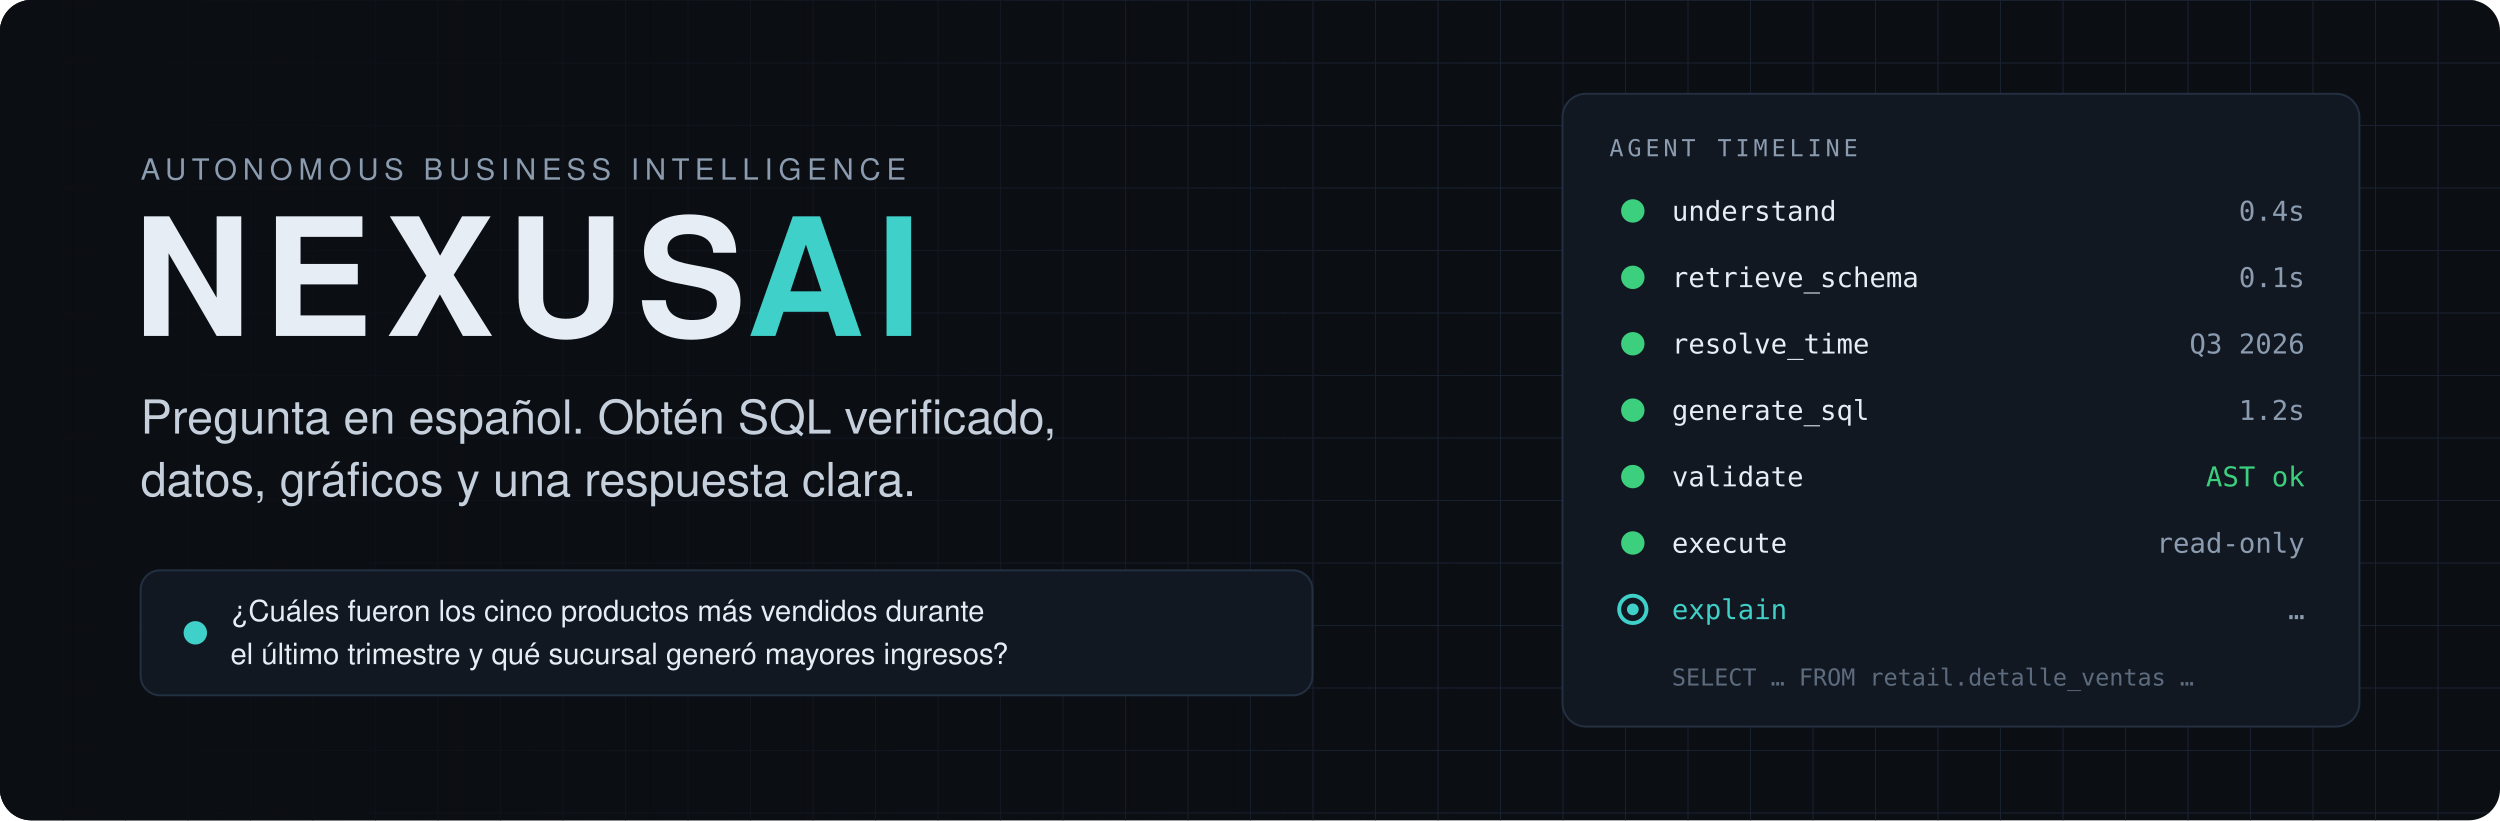
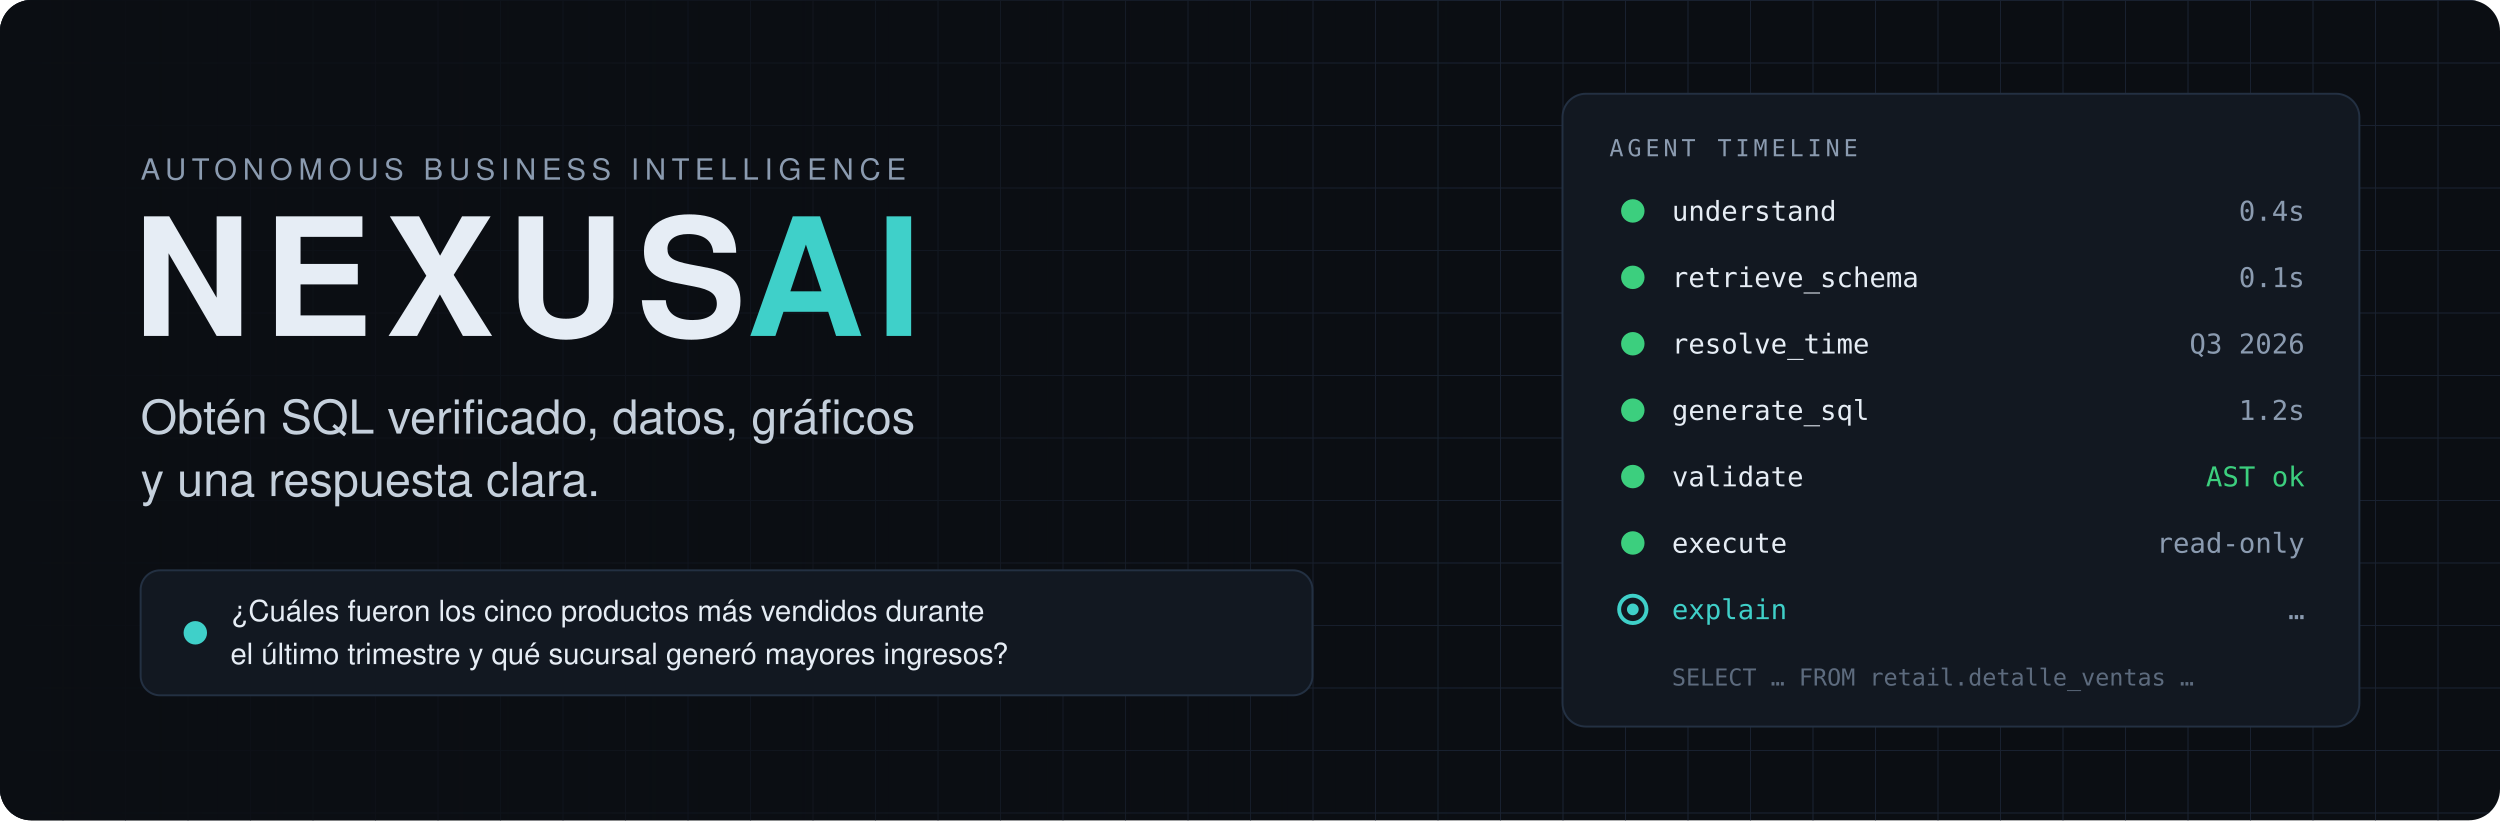
<svg xmlns="http://www.w3.org/2000/svg" width="1280" height="420" viewBox="0 0 1280 420" role="img" aria-labelledby="t d">
  <defs>
    <pattern id="grid" width="32" height="32" patternUnits="userSpaceOnUse">
      <path d="M32 0H0V32" fill="none" stroke="#1a2230" stroke-width="1" />
    </pattern>
    <linearGradient id="fade" x1="0" y1="0" x2="1" y2="0">
      <stop offset="0" stop-color="#0b0e13" stop-opacity="1" />
      <stop offset="0.55" stop-color="#0b0e13" stop-opacity="0.6" />
      <stop offset="1" stop-color="#0b0e13" stop-opacity="0" />
    </linearGradient>
    <linearGradient id="line" x1="0" y1="0" x2="0" y2="1">
      <stop offset="0" stop-color="#3fd0c9" />
      <stop offset="1" stop-color="#3fd0c9" stop-opacity="0.15" />
    </linearGradient>
  </defs>
  <rect width="1280" height="420" rx="16" fill="#0b0e13" />
  <rect width="1280" height="420" rx="16" fill="url(#grid)" />
  <rect width="760" height="420" rx="16" fill="url(#fade)" />
  <g font-family="'Segoe UI', 'Helvetica Neue', Helvetica, Arial, sans-serif">
    <text x="72" y="92" fill="#8b9bb0" font-size="15" letter-spacing="3">AUTONOMOUS BUSINESS INTELLIGENCE</text>
    <text x="68" y="172" fill="#e6edf5" font-size="84" font-weight="700" letter-spacing="6">NEXUS<tspan fill="#3fd0c9"> AI</tspan>
    </text>
-     <text x="72" y="222" fill="#c5d0dc" font-size="24">Pregunta en español. Obtén SQL verificado,</text>
-     <text x="72" y="254" fill="#c5d0dc" font-size="24">datos, gráficos y una respuesta clara.</text>
+     <text x="72" y="222" fill="#c5d0dc" font-size="24">Obtén SQL verificado, datos, gráficos</text>
+     <text x="72" y="254" fill="#c5d0dc" font-size="24">y una respuesta clara.</text>
  </g>
  <g font-family="'Segoe UI', 'Helvetica Neue', Helvetica, Arial, sans-serif">
    <rect x="72" y="292" width="600" height="64" rx="10" fill="#121821" stroke="#233042" />
    <circle cx="100" cy="324" r="6" fill="#3fd0c9" />
    <text x="118" y="318" fill="#e6edf5" font-size="15">¿Cuáles fueron los cinco productos más vendidos durante</text>
    <text x="118" y="340" fill="#e6edf5" font-size="15">el último trimestre y qué sucursal generó mayores ingresos?</text>
  </g>
  <g font-family="'Cascadia Code', 'JetBrains Mono', Consolas, 'SFMono-Regular', Menlo, monospace" font-size="14">
    <rect x="800" y="48" width="408" height="324" rx="12" fill="#121821" stroke="#233042" />
    <text x="824" y="80" fill="#8b9bb0" font-size="12" letter-spacing="2">AGENT TIMELINE</text>
    <line x1="836" y1="104" x2="836" y2="346" stroke="url(#line)" stroke-width="2" />
    <g>
      <circle cx="836" cy="108" r="6" fill="#3ccf7e" />
      <text x="856" y="113" fill="#e6edf5">understand</text>
      <text x="1180" y="113" fill="#8b9bb0" text-anchor="end">0.4s</text>
    </g>
    <g>
      <circle cx="836" cy="142" r="6" fill="#3ccf7e" />
      <text x="856" y="147" fill="#e6edf5">retrieve_schema</text>
      <text x="1180" y="147" fill="#8b9bb0" text-anchor="end">0.1s</text>
    </g>
    <g>
      <circle cx="836" cy="176" r="6" fill="#3ccf7e" />
      <text x="856" y="181" fill="#e6edf5">resolve_time</text>
      <text x="1180" y="181" fill="#8b9bb0" text-anchor="end">Q3 2026</text>
    </g>
    <g>
      <circle cx="836" cy="210" r="6" fill="#3ccf7e" />
      <text x="856" y="215" fill="#e6edf5">generate_sql</text>
      <text x="1180" y="215" fill="#8b9bb0" text-anchor="end">1.2s</text>
    </g>
    <g>
      <circle cx="836" cy="244" r="6" fill="#3ccf7e" />
      <text x="856" y="249" fill="#e6edf5">validate</text>
      <text x="1180" y="249" fill="#3ccf7e" text-anchor="end">AST ok</text>
    </g>
    <g>
      <circle cx="836" cy="278" r="6" fill="#3ccf7e" />
      <text x="856" y="283" fill="#e6edf5">execute</text>
      <text x="1180" y="283" fill="#8b9bb0" text-anchor="end">read-only</text>
    </g>
    <g>
      <circle cx="836" cy="312" r="7" fill="none" stroke="#3fd0c9" stroke-width="2" />
      <circle cx="836" cy="312" r="3" fill="#3fd0c9" />
      <text x="856" y="317" fill="#3fd0c9">explain</text>
      <text x="1180" y="317" fill="#8b9bb0" text-anchor="end">…</text>
    </g>
    <text x="856" y="351" fill="#5d6b7e" font-size="12">SELECT … FROM retail.detalle_ventas …</text>
  </g>
</svg>
